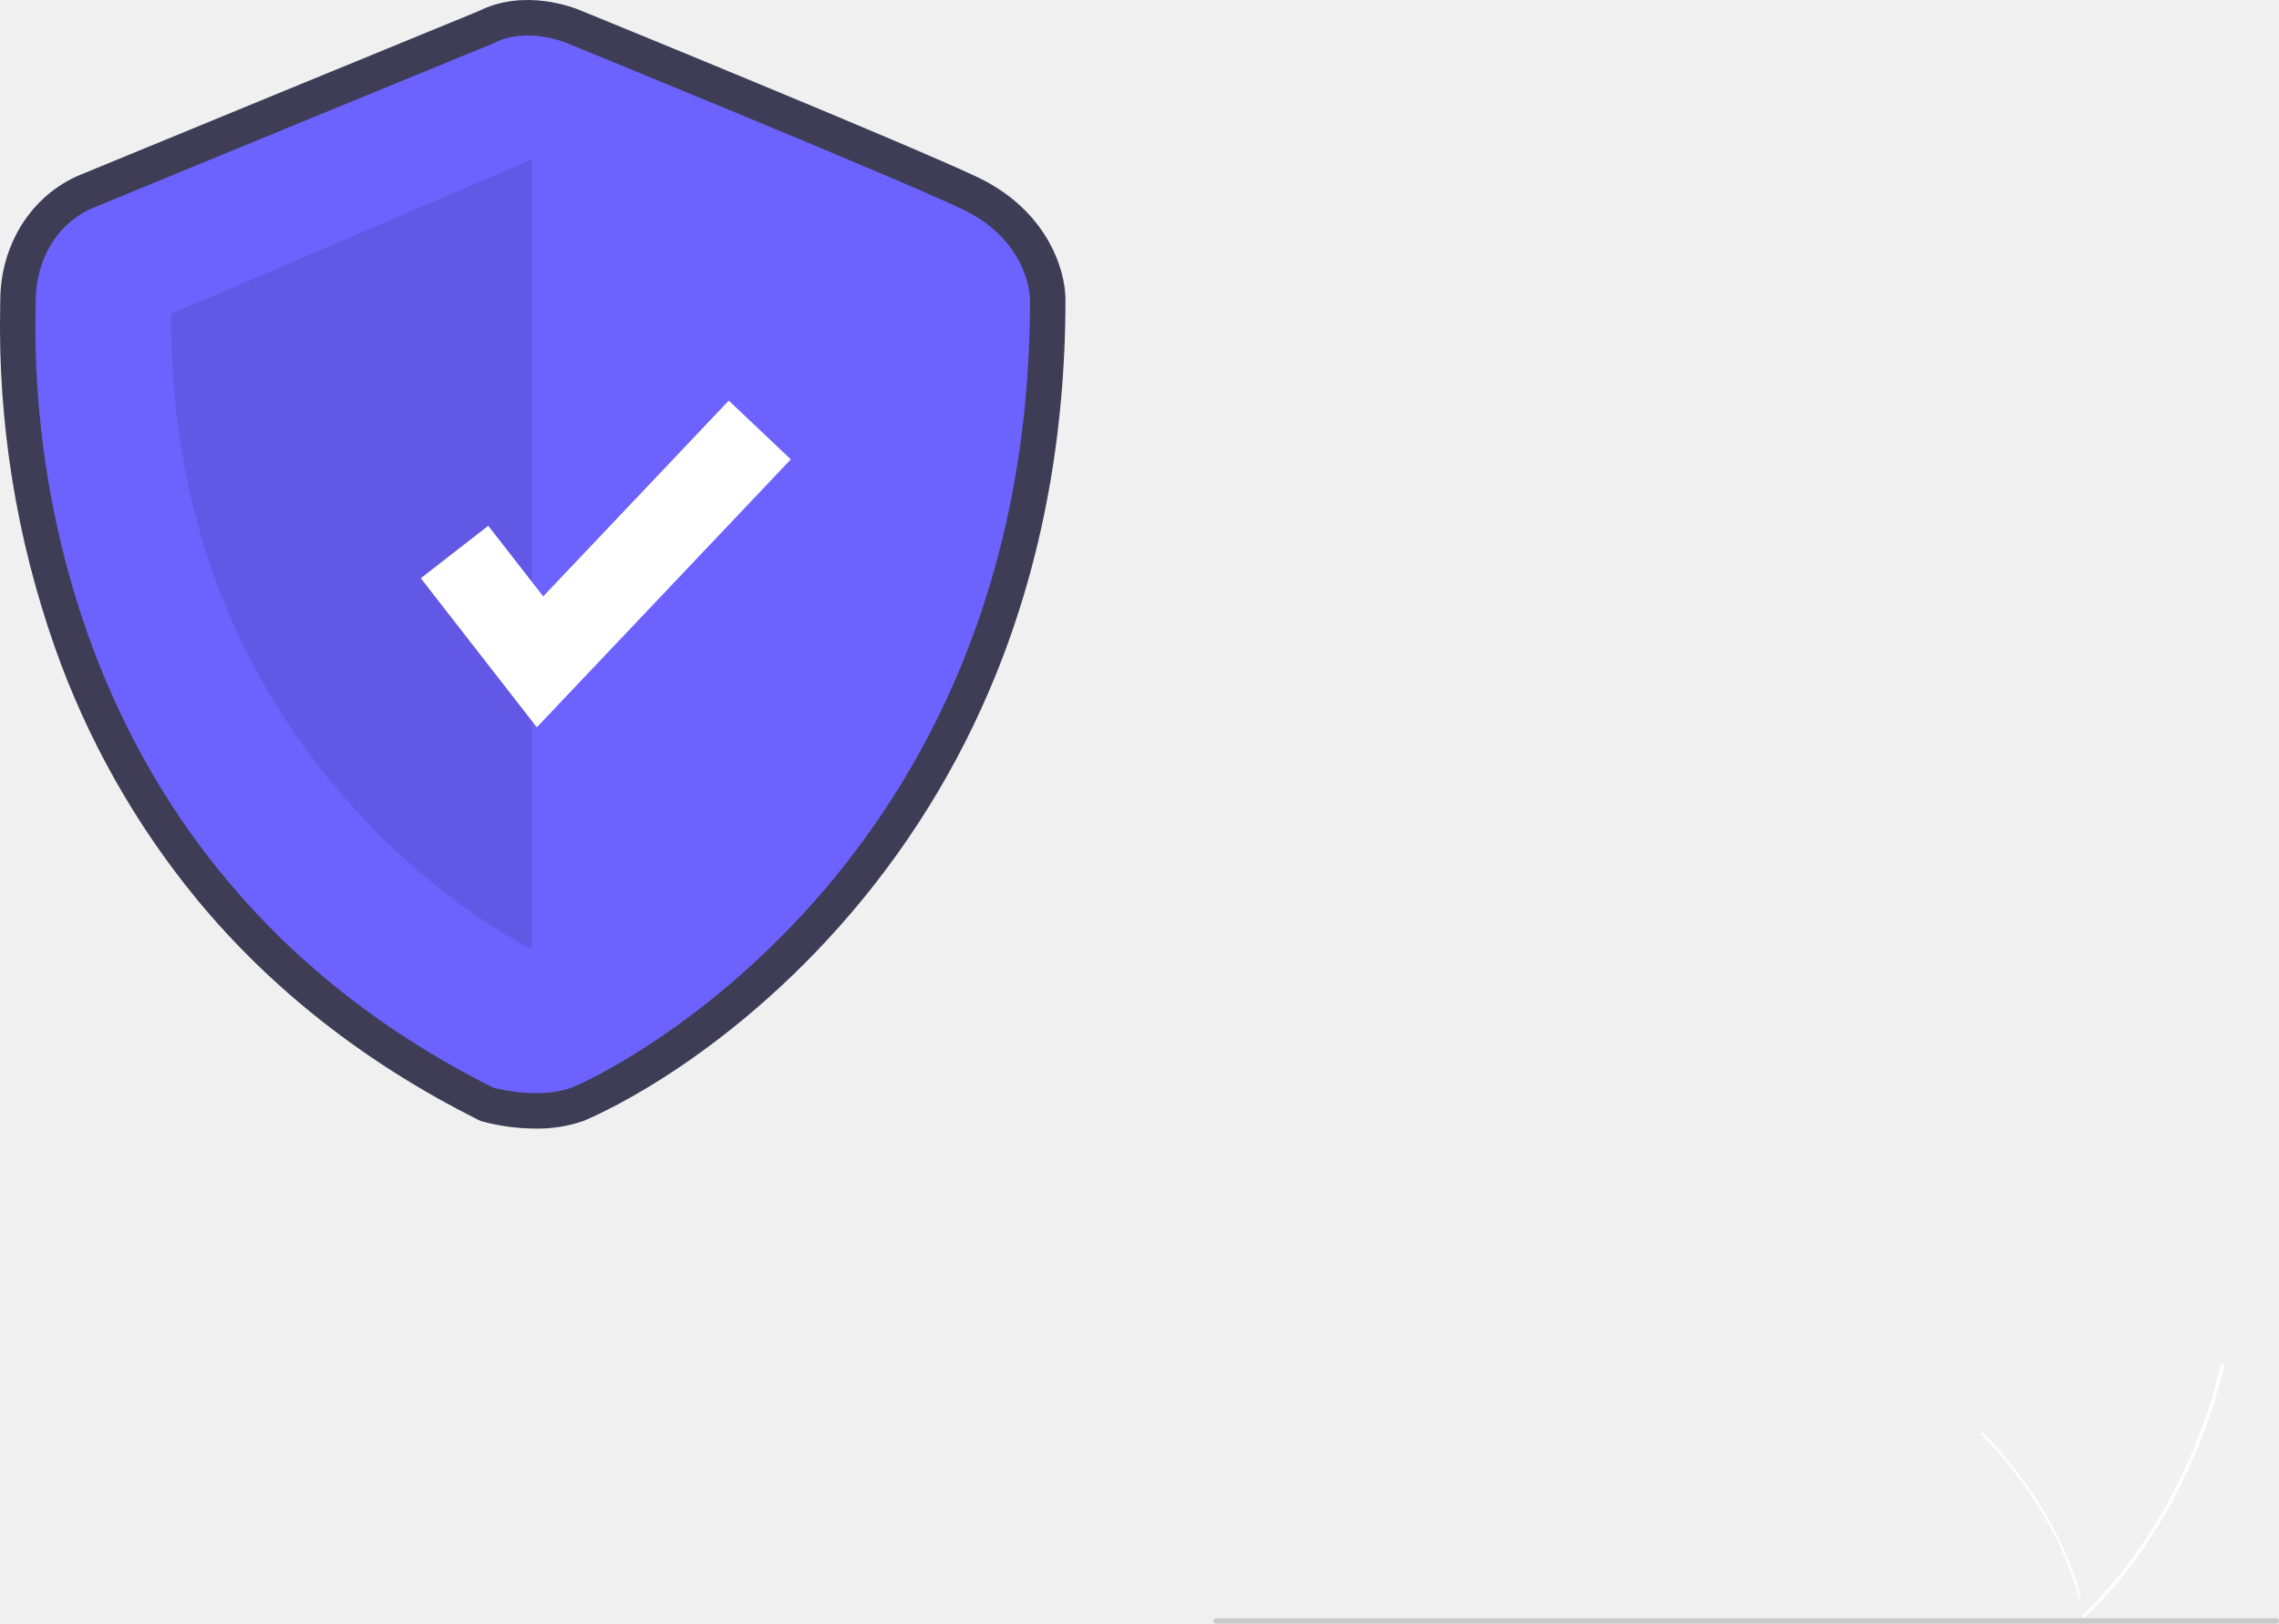
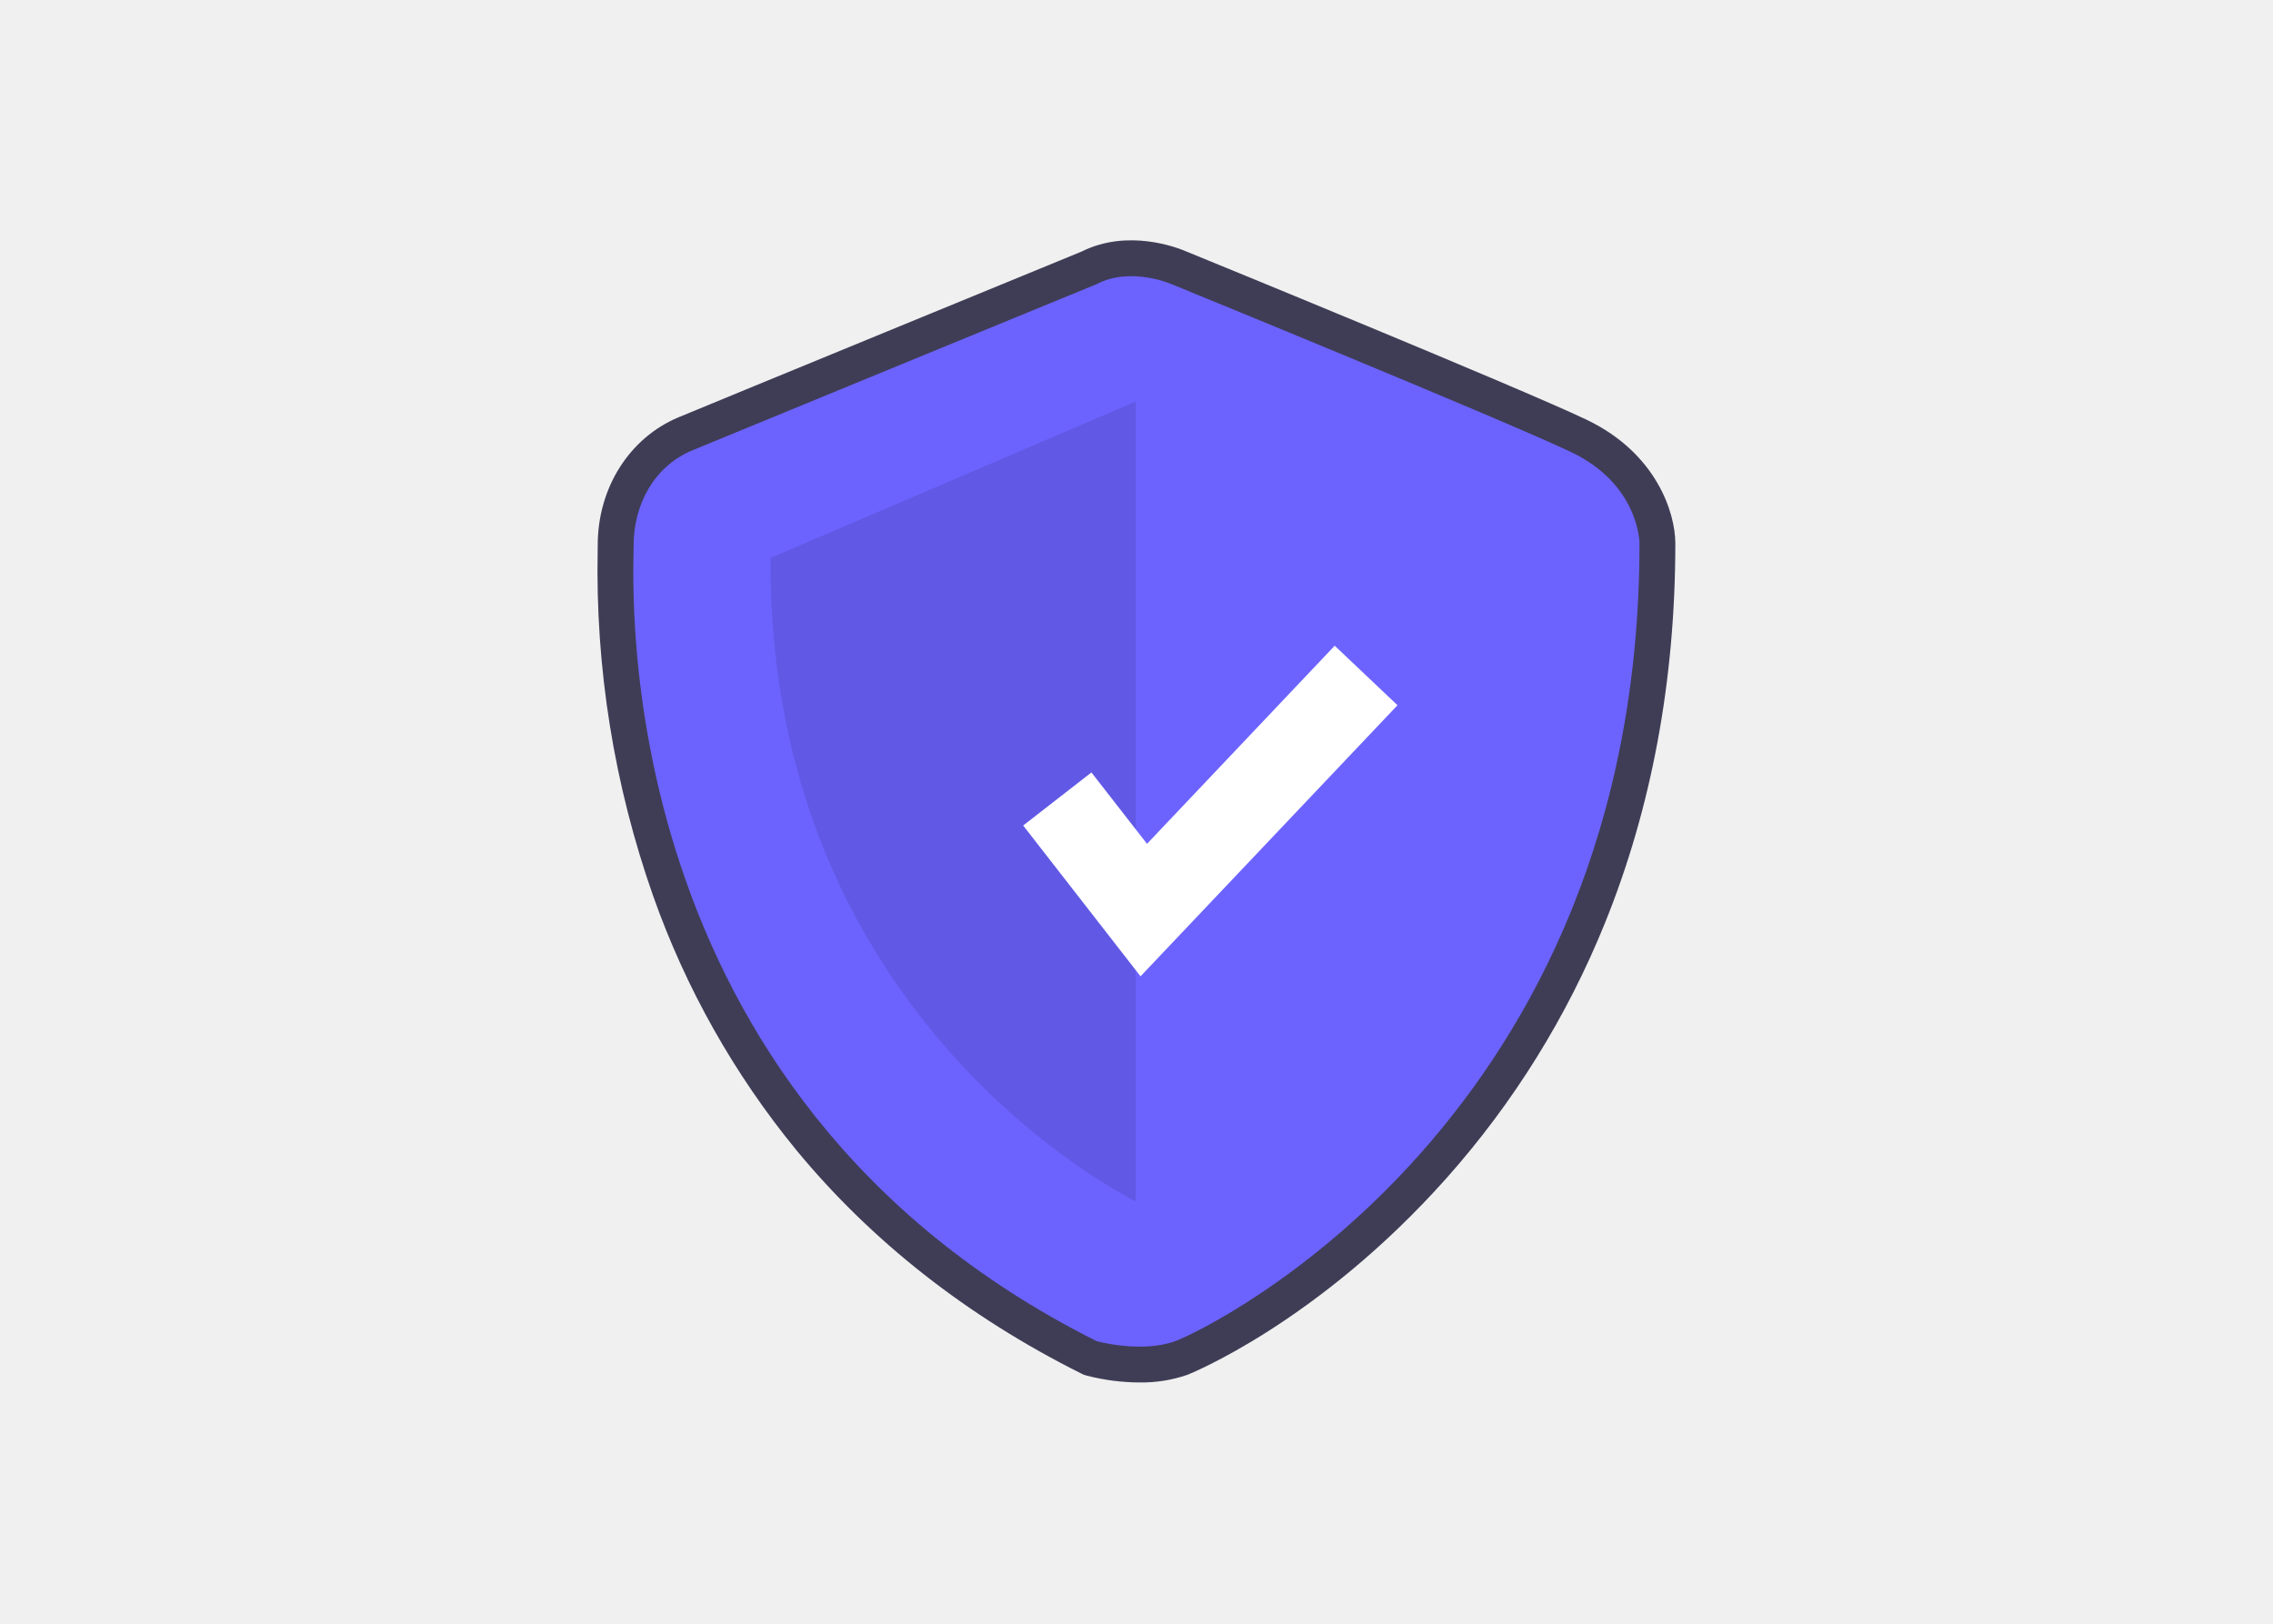
- <svg xmlns="http://www.w3.org/2000/svg" width="355" height="253" viewBox="0 0 355 253" fill="none">
-   <g clip-path="url(#clip0)">
-     <path d="M324.154 227.596C327.268 233.097 324.628 251.676 324.628 251.676C324.628 251.676 307.338 244.361 304.225 238.863C302.734 236.221 302.353 233.096 303.165 230.174C303.978 227.252 305.918 224.772 308.559 223.278C311.2 221.785 314.326 221.401 317.251 222.211C320.175 223.02 322.658 224.957 324.154 227.596V227.596Z" fill="#F1F1F1" />
-     <path d="M324.878 251.653L324.511 251.73C320.973 234.93 308.619 223.538 308.495 223.425L308.748 223.147C308.873 223.261 321.315 234.731 324.878 251.653Z" fill="white" />
-     <path d="M352.444 233.86C348.219 241.52 324.399 251.898 324.399 251.898C324.399 251.898 320.472 226.224 324.695 218.566C326.724 214.888 330.132 212.166 334.168 210.999C338.205 209.832 342.54 210.316 346.22 212.344C349.9 214.372 352.623 217.779 353.79 221.813C354.957 225.848 354.473 230.181 352.444 233.86Z" fill="#F1F1F1" />
-     <path d="M324.61 252.176L324.252 251.8C341.489 235.438 345.951 212.617 345.994 212.388L346.504 212.484C346.461 212.715 341.972 235.695 324.61 252.176Z" fill="white" />
-     <path d="M83.461 175.852C80.735 175.843 78.021 175.492 75.382 174.807L74.862 174.664L74.379 174.422C56.938 165.681 42.223 154.136 30.645 140.106C21.06 128.424 13.587 115.161 8.562 100.913C2.553 83.854 -0.337 65.854 0.028 47.772C0.035 47.392 0.041 47.099 0.041 46.898C0.041 38.108 4.923 30.396 12.477 27.25C18.258 24.842 70.752 3.29 74.545 1.733C81.688 -1.844 89.308 1.142 90.528 1.664C93.263 2.782 141.79 22.621 152.277 27.612C163.084 32.756 165.968 41.997 165.968 46.647C165.968 67.696 162.321 87.368 155.128 105.117C149.318 119.483 141.085 132.746 130.786 144.328C110.915 166.68 91.039 174.603 90.847 174.673C88.472 175.49 85.972 175.889 83.461 175.852ZM78.787 164.279C80.51 164.665 84.477 165.244 87.063 164.302C90.348 163.104 106.984 154.481 122.53 136.995C144.009 112.835 154.907 82.463 154.923 46.724C154.885 46 154.37 40.836 147.528 37.58C137.245 32.685 86.805 12.069 86.296 11.862L86.157 11.803C85.1 11.36 81.736 10.427 79.417 11.642L78.953 11.858C78.391 12.089 22.668 34.965 16.725 37.44C12.568 39.172 11.086 43.461 11.086 46.898C11.086 47.149 11.08 47.514 11.071 47.986C10.596 72.44 16.257 132.614 78.787 164.279Z" fill="#3F3D56" />
-     <path d="M76.856 6.752C76.856 6.752 20.626 29.836 14.602 32.345C8.577 34.854 5.565 40.876 5.565 46.898C5.565 52.919 1.047 131.496 76.856 169.487C76.856 169.487 83.736 171.39 88.956 169.487C94.176 167.584 160.447 135.468 160.447 46.647C160.447 46.647 160.446 37.614 149.904 32.596C139.361 27.578 88.387 6.752 88.387 6.752C88.387 6.752 82.127 3.992 76.856 6.752Z" fill="#6C63FF" />
-     <path opacity="0.1" d="M82.88 24.818V147.96C82.88 147.96 26.149 120.665 26.651 48.905L82.88 24.818Z" fill="black" />
-     <path d="M83.62 113.322L65.548 90.096L76.057 81.926L84.614 92.923L113.521 62.422L123.188 71.576L83.62 113.322Z" fill="white" />
-     <path d="M354.567 253H189.434C189.319 253 189.209 252.954 189.128 252.873C189.047 252.792 189.001 252.682 189.001 252.567C189.001 252.452 189.047 252.342 189.128 252.26C189.209 252.179 189.319 252.134 189.434 252.134H354.567C354.682 252.134 354.792 252.179 354.873 252.26C354.954 252.342 355 252.452 355 252.567C355 252.682 354.954 252.792 354.873 252.873C354.792 252.954 354.682 253 354.567 253Z" fill="#CACACA" />
-   </g>
+ <svg xmlns="http://www.w3.org/2000/svg" version="1.2" baseProfile="tiny-ps" viewBox="0 0 350 250" width="350" height="250">
  <defs>
-     <clipPath id="clip0">
-       <rect width="355" height="253" fill="white" />
+     <clipPath clipPathUnits="userSpaceOnUse" id="cp1">
+       <path d="M-3 0L352 0L352 253L-3 253L-3 0Z" />
    </clipPath>
  </defs>
+   <style>
+     tspan { white-space:pre }
+     .shp0 { fill: #3f3d56 }
+     .shp1 { fill: #6c63ff }
+     .shp2 { opacity: 0.102;fill: #000000 }
+     .shp3 { fill: #ffffff }
+   </style>
+   <g id="Clip-Path" clip-path="url(#cp1)">
+     <g id="Layer">
+       <path id="Layer" fill-rule="evenodd" class="shp0" d="M175.46 212.85C172.74 212.84 170.02 212.49 167.38 211.81L166.87 211.66L166.38 211.42C148.94 202.68 134.23 191.14 122.65 177.11C113.06 165.42 105.59 152.16 100.56 137.91C94.56 120.85 91.67 102.85 92.03 84.77C92.04 84.39 92.04 84.1 92.04 83.9C92.04 75.11 96.93 67.4 104.48 64.25C110.26 61.84 162.75 40.29 166.55 38.73C173.69 35.16 181.31 38.14 182.53 38.66C185.27 39.78 233.79 59.62 244.28 64.61C255.09 69.76 257.97 79 257.97 83.65C257.97 104.7 254.32 124.37 247.13 142.12C241.32 156.48 233.09 169.75 222.79 181.33C202.92 203.68 183.04 211.6 182.85 211.67C180.48 212.49 177.98 212.89 175.46 212.85ZM170.79 201.28C172.51 201.66 176.48 202.24 179.07 201.3C182.35 200.1 198.99 191.48 214.53 174C236.01 149.84 246.91 119.46 246.93 83.72C246.89 83 246.37 77.84 239.53 74.58C229.25 69.68 178.81 49.07 178.3 48.86L178.16 48.8C177.1 48.36 173.74 47.43 171.42 48.64L170.96 48.86C170.39 49.09 114.67 71.97 108.73 74.44C104.57 76.17 103.09 80.46 103.09 83.9C103.09 84.15 103.08 84.51 103.07 84.99C102.6 109.44 108.26 169.61 170.79 201.28Z" />
+       <path id="Layer" class="shp1" d="M168.86 43.75C168.86 43.75 112.63 66.84 106.6 69.34C100.58 71.85 97.57 77.88 97.57 83.9C97.57 89.92 93.05 168.5 168.86 206.49C168.86 206.49 175.74 208.39 180.96 206.49C186.18 204.58 252.45 172.47 252.45 83.65C252.45 83.65 252.45 74.61 241.91 69.6C231.36 64.58 180.39 43.75 180.39 43.75C180.39 43.75 174.13 40.99 168.86 43.75Z" />
+       <path id="Layer" class="shp2" d="M174.88 61.82L174.88 184.96C174.88 184.96 118.15 157.66 118.65 85.9L174.88 61.82Z" />
+       <path id="Layer" class="shp3" d="M175.62 150.32L157.55 127.1L168.06 118.93L176.62 129.92L205.52 99.42L215.19 108.58L175.62 150.32Z" />
+     </g>
+   </g>
</svg>
